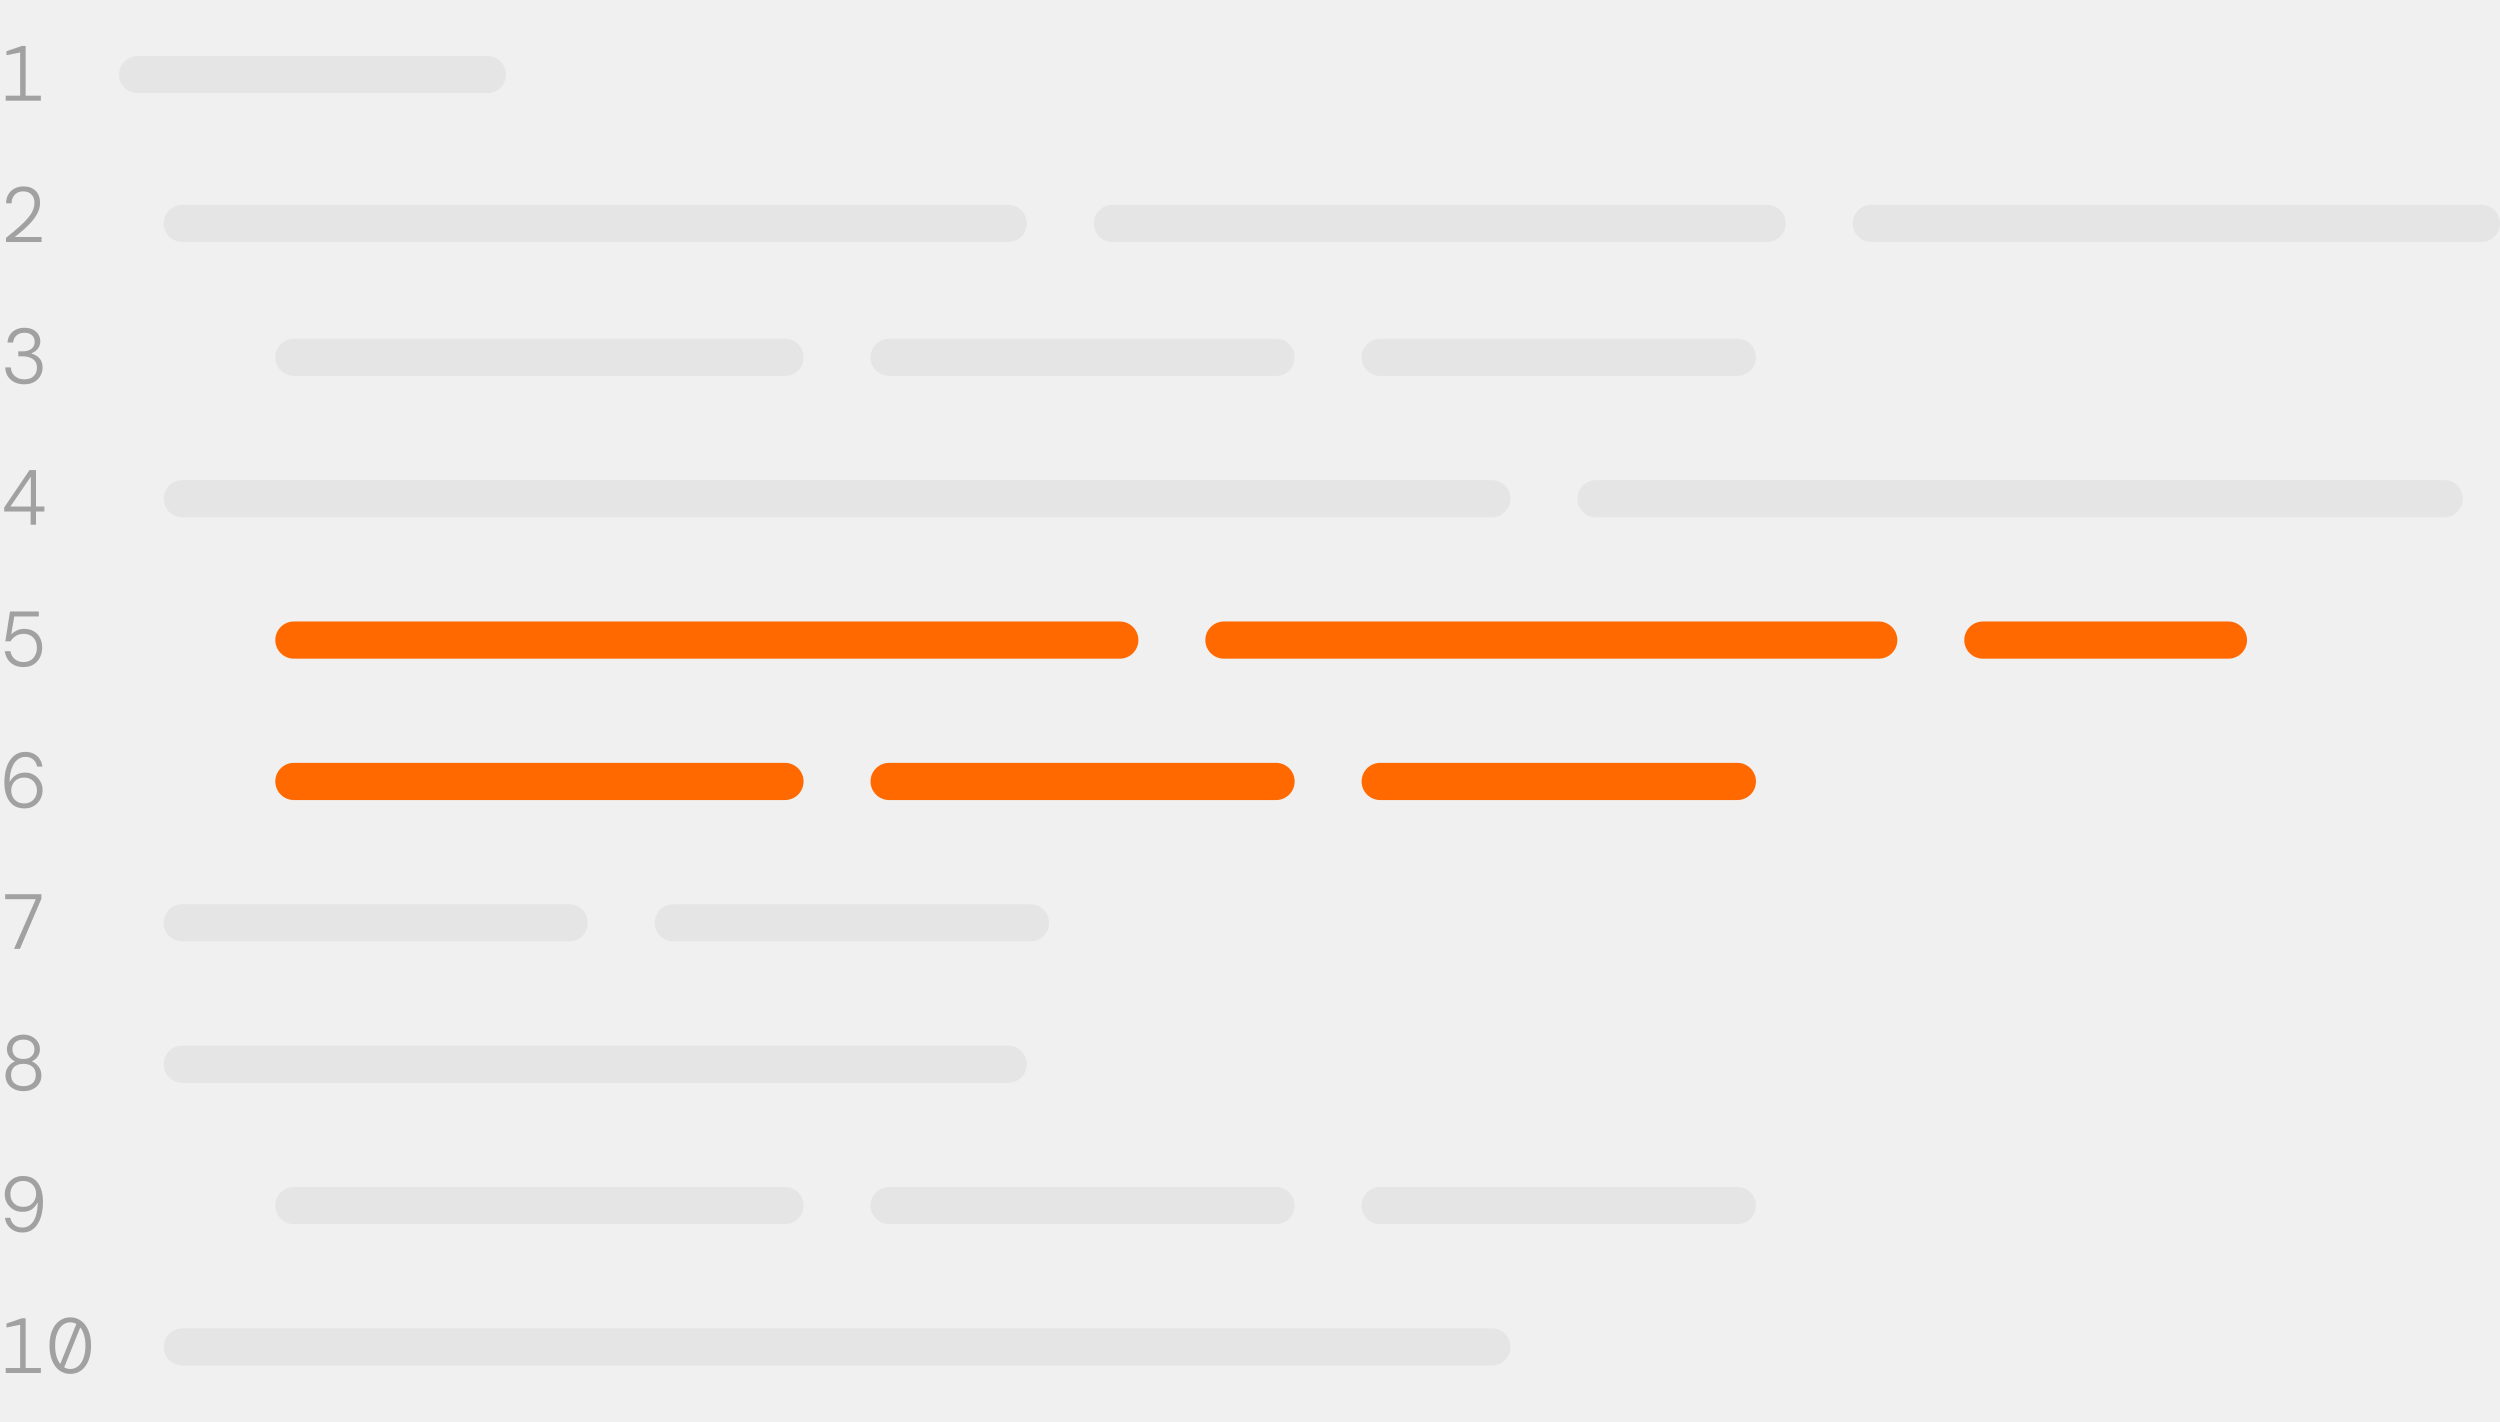
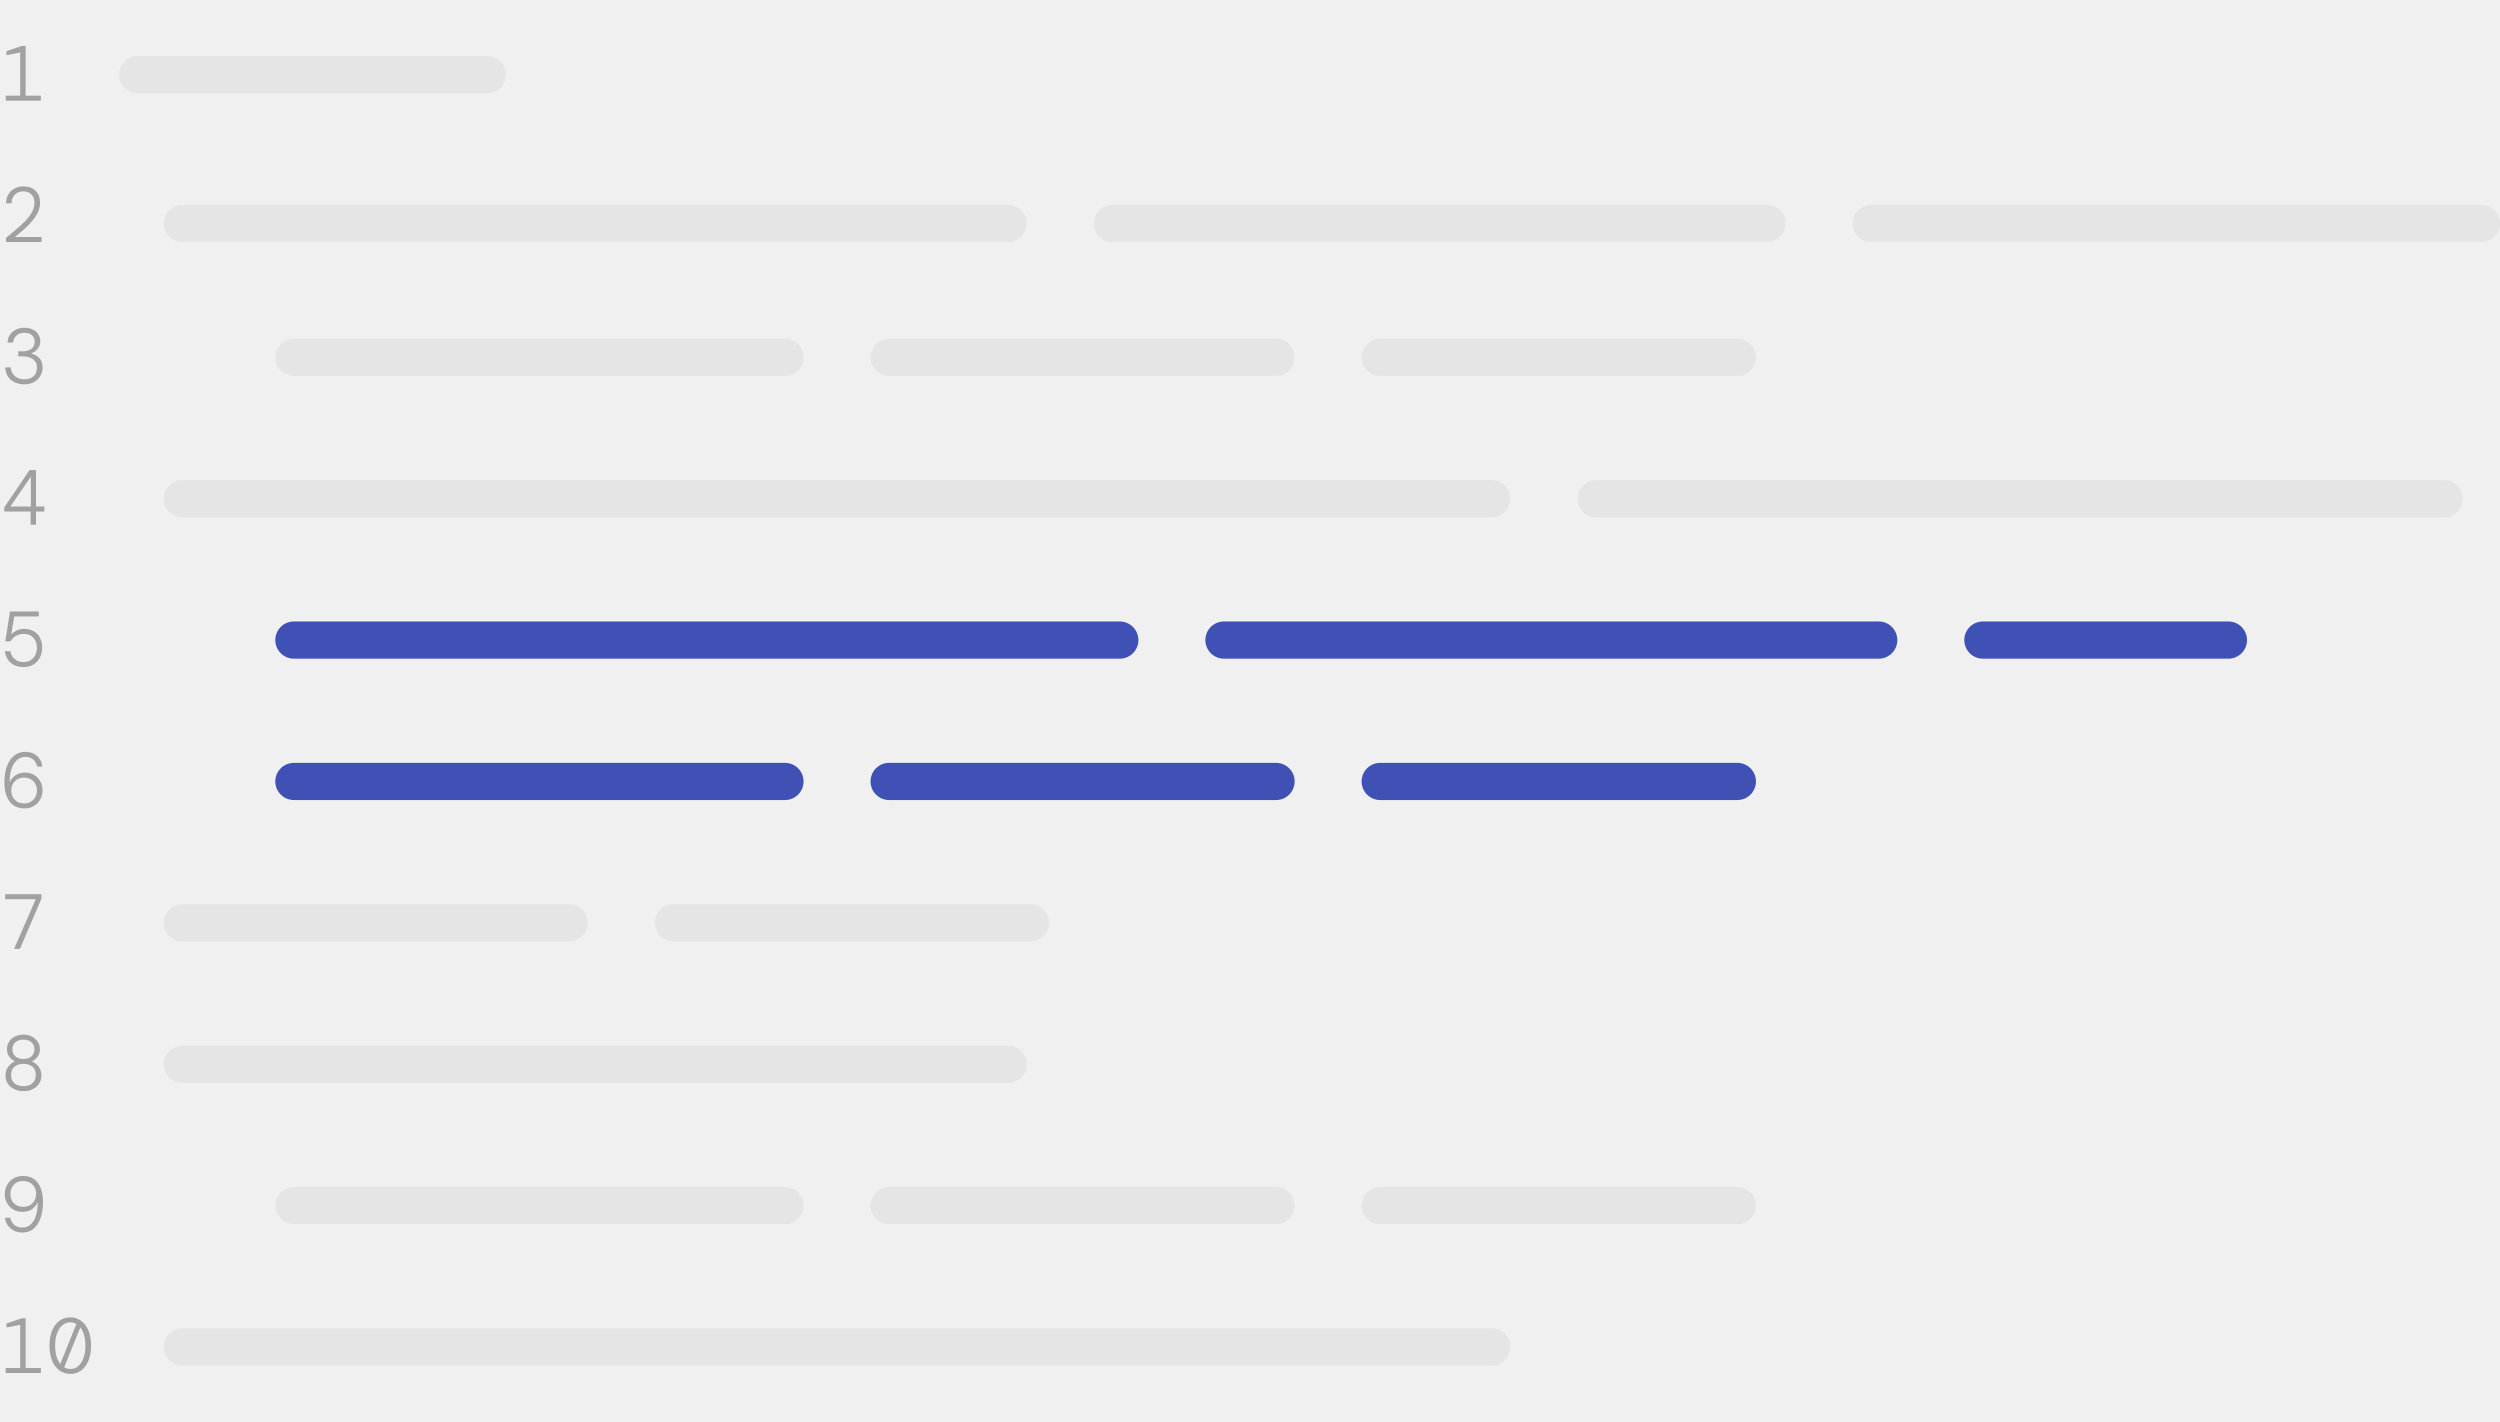
<svg xmlns="http://www.w3.org/2000/svg" width="336" height="191" viewBox="0 0 336 191" fill="none">
  <g clip-path="url(#clip0_3998_20912)">
    <rect x="16" y="7.527" width="52" height="5" rx="2.5" fill="#E5E5E5" />
    <rect x="22" y="27.527" width="116" height="5" rx="2.5" fill="#E5E5E5" />
    <rect width="93" height="5" rx="2.5" transform="matrix(-1 0 0 1 240 27.5269)" fill="#E5E5E5" />
    <rect width="87" height="5" rx="2.5" transform="matrix(-1 0 0 1 336 27.5269)" fill="#E5E5E5" />
    <rect x="37" y="45.527" width="71" height="5" rx="2.5" fill="#E5E5E5" />
    <rect width="57" height="5" rx="2.5" transform="matrix(-1 0 0 1 174 45.5269)" fill="#E5E5E5" />
    <rect width="53" height="5" rx="2.5" transform="matrix(-1 0 0 1 236 45.5269)" fill="#E5E5E5" />
    <rect width="57" height="5" rx="2.5" transform="matrix(-1 0 0 1 79 121.527)" fill="#E5E5E5" />
    <rect width="53" height="5" rx="2.5" transform="matrix(-1 0 0 1 141 121.527)" fill="#E5E5E5" />
-     <rect x="37" y="83.527" width="116" height="5" rx="2.5" fill="#FF6900" />
-     <rect width="93" height="5" rx="2.5" transform="matrix(-1 0 0 1 255 83.5269)" fill="#FF6900" />
-     <rect width="38" height="5" rx="2.5" transform="matrix(-1 0 0 1 302 83.5269)" fill="#FF6900" />
-     <rect x="37" y="102.527" width="71" height="5" rx="2.5" fill="#FF6900" />
-     <rect width="57" height="5" rx="2.5" transform="matrix(-1 0 0 1 174 102.527)" fill="#FF6900" />
-     <rect width="53" height="5" rx="2.5" transform="matrix(-1 0 0 1 236 102.527)" fill="#FF6900" />
+     <rect x="37" y="83.527" width="116" height="5" rx="2.5" fill="#3F51B5" />
+     <rect width="93" height="5" rx="2.5" transform="matrix(-1 0 0 1 255 83.5269)" fill="#3F51B5" />
+     <rect width="38" height="5" rx="2.5" transform="matrix(-1 0 0 1 302 83.5269)" fill="#3F51B5" />
+     <rect x="37" y="102.527" width="71" height="5" rx="2.5" fill="#3F51B5" />
+     <rect width="57" height="5" rx="2.5" transform="matrix(-1 0 0 1 174 102.527)" fill="#3F51B5" />
+     <rect width="53" height="5" rx="2.5" transform="matrix(-1 0 0 1 236 102.527)" fill="#3F51B5" />
    <rect x="22" y="64.527" width="181" height="5" rx="2.5" fill="#E5E5E5" />
    <rect x="22" y="140.527" width="116" height="5" rx="2.5" fill="#E5E5E5" />
    <rect x="37" y="159.527" width="71" height="5" rx="2.5" fill="#E5E5E5" />
    <rect width="57" height="5" rx="2.5" transform="matrix(-1 0 0 1 174 159.527)" fill="#E5E5E5" />
    <rect width="53" height="5" rx="2.5" transform="matrix(-1 0 0 1 236 159.527)" fill="#E5E5E5" />
    <rect x="22" y="178.527" width="181" height="5" rx="2.5" fill="#E5E5E5" />
    <rect width="119" height="5" rx="2.5" transform="matrix(-1 0 0 1 331 64.5269)" fill="#E5E5E5" />
    <path d="M0.766 13.527V12.855H2.709V7.048L0.872 7.416V6.88L2.929 6.177H3.444V12.855H5.492V13.527H0.766ZM0.808 32.527V31.96C1.593 31.337 2.268 30.766 2.835 30.248C3.409 29.73 3.85 29.233 4.158 28.757C4.473 28.274 4.63 27.774 4.63 27.256C4.63 26.78 4.494 26.405 4.221 26.132C3.955 25.859 3.595 25.723 3.139 25.723C2.796 25.723 2.506 25.796 2.268 25.943C2.03 26.09 1.851 26.286 1.732 26.531C1.613 26.769 1.554 27.035 1.554 27.329H0.819C0.819 26.86 0.92 26.458 1.123 26.122C1.327 25.779 1.603 25.516 1.953 25.334C2.303 25.145 2.699 25.051 3.139 25.051C3.846 25.051 4.396 25.25 4.788 25.649C5.187 26.048 5.386 26.58 5.386 27.245C5.386 27.693 5.288 28.124 5.093 28.537C4.904 28.943 4.644 29.338 4.316 29.723C3.994 30.101 3.63 30.469 3.224 30.826C2.825 31.176 2.412 31.519 1.984 31.855H5.586V32.527H0.808ZM3.265 51.653C2.796 51.653 2.369 51.565 1.984 51.39C1.607 51.208 1.302 50.949 1.071 50.613C0.847 50.27 0.725 49.857 0.704 49.374H1.46C1.466 49.668 1.544 49.938 1.69 50.183C1.837 50.421 2.044 50.613 2.31 50.76C2.576 50.907 2.894 50.981 3.265 50.981C3.818 50.981 4.239 50.837 4.526 50.55C4.819 50.263 4.966 49.875 4.966 49.385C4.966 49.049 4.883 48.772 4.715 48.555C4.546 48.331 4.319 48.167 4.032 48.062C3.752 47.95 3.437 47.894 3.087 47.894H2.457V47.222H3.014C3.525 47.222 3.927 47.11 4.221 46.886C4.515 46.655 4.662 46.336 4.662 45.93C4.662 45.58 4.543 45.293 4.305 45.069C4.067 44.838 3.72 44.723 3.265 44.723C2.838 44.723 2.489 44.845 2.216 45.09C1.95 45.328 1.799 45.643 1.764 46.035H1.008C1.029 45.65 1.134 45.311 1.323 45.017C1.519 44.716 1.782 44.481 2.111 44.313C2.439 44.138 2.825 44.051 3.265 44.051C3.728 44.051 4.12 44.135 4.441 44.303C4.763 44.471 5.005 44.695 5.166 44.975C5.334 45.255 5.418 45.559 5.418 45.888C5.418 46.252 5.306 46.578 5.082 46.865C4.858 47.145 4.585 47.344 4.263 47.463V47.526C4.69 47.652 5.04 47.866 5.313 48.167C5.586 48.461 5.723 48.863 5.723 49.374C5.723 49.801 5.621 50.186 5.418 50.529C5.222 50.872 4.942 51.145 4.578 51.348C4.214 51.551 3.776 51.653 3.265 51.653ZM4.116 70.527V68.752H0.567V68.196L3.969 63.177H4.84V68.08H5.964V68.752H4.84V70.527H4.116ZM1.397 68.08H4.147V64.059L1.397 68.08ZM3.15 89.653C2.653 89.653 2.226 89.558 1.869 89.369C1.519 89.18 1.239 88.925 1.029 88.603C0.826 88.281 0.697 87.92 0.64 87.521H1.397C1.466 87.948 1.659 88.298 1.974 88.571C2.289 88.844 2.684 88.981 3.16 88.981C3.538 88.981 3.861 88.897 4.127 88.729C4.393 88.561 4.596 88.333 4.736 88.046C4.883 87.752 4.956 87.423 4.956 87.059C4.956 86.478 4.795 86.023 4.473 85.694C4.151 85.358 3.728 85.19 3.203 85.19C2.783 85.19 2.422 85.285 2.121 85.474C1.827 85.663 1.589 85.904 1.407 86.198H0.714L1.344 82.177H5.218V82.849H1.921L1.512 85.222H1.554C1.722 85.04 1.953 84.879 2.247 84.739C2.548 84.592 2.884 84.518 3.255 84.518C3.724 84.518 4.141 84.62 4.505 84.823C4.869 85.019 5.152 85.306 5.355 85.684C5.565 86.062 5.67 86.517 5.67 87.049C5.67 87.511 5.572 87.941 5.376 88.34C5.187 88.732 4.904 89.051 4.526 89.296C4.154 89.534 3.696 89.653 3.15 89.653ZM3.297 108.653C2.688 108.653 2.18 108.506 1.774 108.212C1.375 107.911 1.078 107.498 0.882 106.973C0.686 106.448 0.588 105.842 0.588 105.156C0.588 104.351 0.697 103.641 0.913 103.025C1.137 102.409 1.46 101.926 1.879 101.576C2.3 101.226 2.807 101.051 3.402 101.051C3.857 101.051 4.249 101.142 4.578 101.324C4.907 101.499 5.166 101.737 5.355 102.038C5.544 102.332 5.656 102.664 5.691 103.035H4.987C4.918 102.636 4.742 102.318 4.463 102.08C4.183 101.842 3.829 101.723 3.402 101.723C3.031 101.723 2.688 101.842 2.373 102.08C2.065 102.311 1.813 102.671 1.617 103.161C1.421 103.651 1.309 104.278 1.281 105.041H1.323C1.498 104.712 1.757 104.428 2.1 104.19C2.45 103.952 2.877 103.833 3.381 103.833C3.822 103.833 4.218 103.938 4.567 104.148C4.925 104.358 5.205 104.642 5.407 104.999C5.617 105.349 5.723 105.748 5.723 106.196C5.723 106.637 5.621 107.046 5.418 107.424C5.215 107.795 4.931 108.093 4.567 108.317C4.21 108.541 3.787 108.653 3.297 108.653ZM3.244 107.981C3.587 107.981 3.889 107.904 4.147 107.75C4.407 107.596 4.606 107.389 4.746 107.13C4.893 106.864 4.966 106.567 4.966 106.238C4.966 105.909 4.893 105.615 4.746 105.356C4.606 105.09 4.407 104.883 4.147 104.736C3.889 104.582 3.587 104.505 3.244 104.505C2.901 104.505 2.6 104.582 2.341 104.736C2.083 104.883 1.879 105.09 1.732 105.356C1.585 105.615 1.512 105.912 1.512 106.248C1.512 106.577 1.585 106.875 1.732 107.141C1.879 107.4 2.083 107.606 2.341 107.76C2.6 107.907 2.901 107.981 3.244 107.981ZM1.89 127.527L4.809 120.849H0.693V120.177H5.565V120.786L2.678 127.527H1.89ZM3.15 146.653C2.674 146.653 2.254 146.562 1.89 146.38C1.526 146.198 1.242 145.949 1.04 145.634C0.837 145.312 0.735 144.952 0.735 144.553C0.735 144.084 0.861 143.685 1.113 143.356C1.365 143.027 1.655 142.796 1.984 142.663V142.621C1.663 142.474 1.407 142.26 1.218 141.98C1.029 141.693 0.934 141.368 0.934 141.004C0.934 140.64 1.026 140.311 1.208 140.017C1.397 139.723 1.655 139.488 1.984 139.313C2.321 139.138 2.709 139.051 3.15 139.051C3.57 139.051 3.945 139.138 4.274 139.313C4.609 139.488 4.875 139.723 5.072 140.017C5.268 140.311 5.365 140.64 5.365 141.004C5.365 141.368 5.271 141.693 5.082 141.98C4.893 142.26 4.638 142.474 4.316 142.621V142.663C4.644 142.796 4.935 143.027 5.187 143.356C5.439 143.685 5.565 144.084 5.565 144.553C5.565 144.952 5.463 145.312 5.261 145.634C5.058 145.949 4.774 146.198 4.41 146.38C4.046 146.562 3.626 146.653 3.15 146.653ZM3.15 142.327C3.612 142.327 3.973 142.208 4.231 141.97C4.497 141.725 4.63 141.41 4.63 141.025C4.63 140.633 4.497 140.318 4.231 140.08C3.973 139.842 3.612 139.723 3.15 139.723C2.688 139.723 2.324 139.842 2.058 140.08C1.799 140.318 1.669 140.633 1.669 141.025C1.669 141.41 1.799 141.725 2.058 141.97C2.324 142.208 2.688 142.327 3.15 142.327ZM3.15 145.981C3.64 145.981 4.039 145.855 4.347 145.603C4.655 145.344 4.809 144.969 4.809 144.479C4.809 143.982 4.655 143.608 4.347 143.356C4.039 143.104 3.64 142.978 3.15 142.978C2.66 142.978 2.261 143.104 1.953 143.356C1.645 143.608 1.491 143.982 1.491 144.479C1.491 144.969 1.645 145.344 1.953 145.603C2.261 145.855 2.66 145.981 3.15 145.981ZM3.024 165.653C2.59 165.653 2.201 165.565 1.859 165.39C1.516 165.208 1.239 164.967 1.029 164.666C0.826 164.365 0.707 164.032 0.672 163.668H1.386C1.456 164.06 1.635 164.379 1.921 164.624C2.208 164.862 2.576 164.981 3.024 164.981C3.605 164.981 4.081 164.715 4.452 164.183C4.83 163.644 5.04 162.804 5.082 161.663H5.04C4.844 162.013 4.592 162.303 4.284 162.534C3.976 162.758 3.542 162.87 2.982 162.87C2.541 162.87 2.142 162.765 1.785 162.555C1.435 162.345 1.155 162.062 0.945 161.705C0.742 161.348 0.64 160.949 0.64 160.508C0.64 160.06 0.742 159.65 0.945 159.279C1.148 158.908 1.431 158.611 1.796 158.387C2.159 158.163 2.583 158.051 3.066 158.051C3.969 158.051 4.644 158.362 5.093 158.985C5.548 159.608 5.775 160.462 5.775 161.547C5.775 162.352 5.67 163.063 5.46 163.679C5.25 164.295 4.939 164.778 4.526 165.128C4.12 165.478 3.619 165.653 3.024 165.653ZM3.119 162.198C3.469 162.198 3.773 162.125 4.032 161.978C4.291 161.824 4.49 161.614 4.63 161.348C4.777 161.082 4.851 160.784 4.851 160.455C4.851 160.119 4.777 159.822 4.63 159.563C4.49 159.304 4.291 159.101 4.032 158.954C3.773 158.8 3.469 158.723 3.119 158.723C2.768 158.723 2.464 158.8 2.205 158.954C1.946 159.108 1.746 159.318 1.607 159.584C1.466 159.843 1.397 160.137 1.397 160.466C1.397 160.795 1.466 161.092 1.607 161.358C1.746 161.617 1.946 161.824 2.205 161.978C2.464 162.125 2.768 162.198 3.119 162.198ZM0.766 184.527V183.855H2.709V178.048L0.872 178.416V177.88L2.929 177.177H3.444V183.855H5.492V184.527H0.766ZM9.446 184.653C8.9 184.653 8.417 184.502 7.997 184.201C7.577 183.893 7.248 183.456 7.01 182.889C6.772 182.315 6.653 181.636 6.653 180.852C6.653 180.061 6.772 179.382 7.01 178.815C7.248 178.248 7.577 177.814 7.997 177.513C8.417 177.205 8.9 177.051 9.446 177.051C9.992 177.051 10.475 177.205 10.895 177.513C11.315 177.814 11.644 178.248 11.882 178.815C12.12 179.382 12.239 180.061 12.239 180.852C12.239 181.636 12.12 182.315 11.882 182.889C11.644 183.456 11.315 183.893 10.895 184.201C10.475 184.502 9.992 184.653 9.446 184.653ZM7.409 180.852C7.409 181.384 7.468 181.86 7.587 182.28C7.713 182.693 7.885 183.036 8.102 183.309L10.265 177.943C10.013 177.796 9.74 177.723 9.446 177.723C9.047 177.723 8.693 177.852 8.385 178.111C8.084 178.363 7.846 178.724 7.671 179.193C7.496 179.655 7.409 180.208 7.409 180.852ZM9.446 183.991C9.845 183.991 10.198 183.865 10.506 183.613C10.814 183.354 11.052 182.99 11.22 182.521C11.395 182.045 11.483 181.489 11.483 180.852C11.483 180.32 11.42 179.847 11.294 179.434C11.175 179.014 11.007 178.671 10.79 178.405L8.627 183.771C8.879 183.918 9.152 183.991 9.446 183.991Z" fill="#A1A1A1" />
  </g>
  <defs>
    <clipPath id="clip0_3998_20912">
      <rect width="336" height="190" fill="white" transform="translate(0 0.526855)" />
    </clipPath>
  </defs>
</svg>
